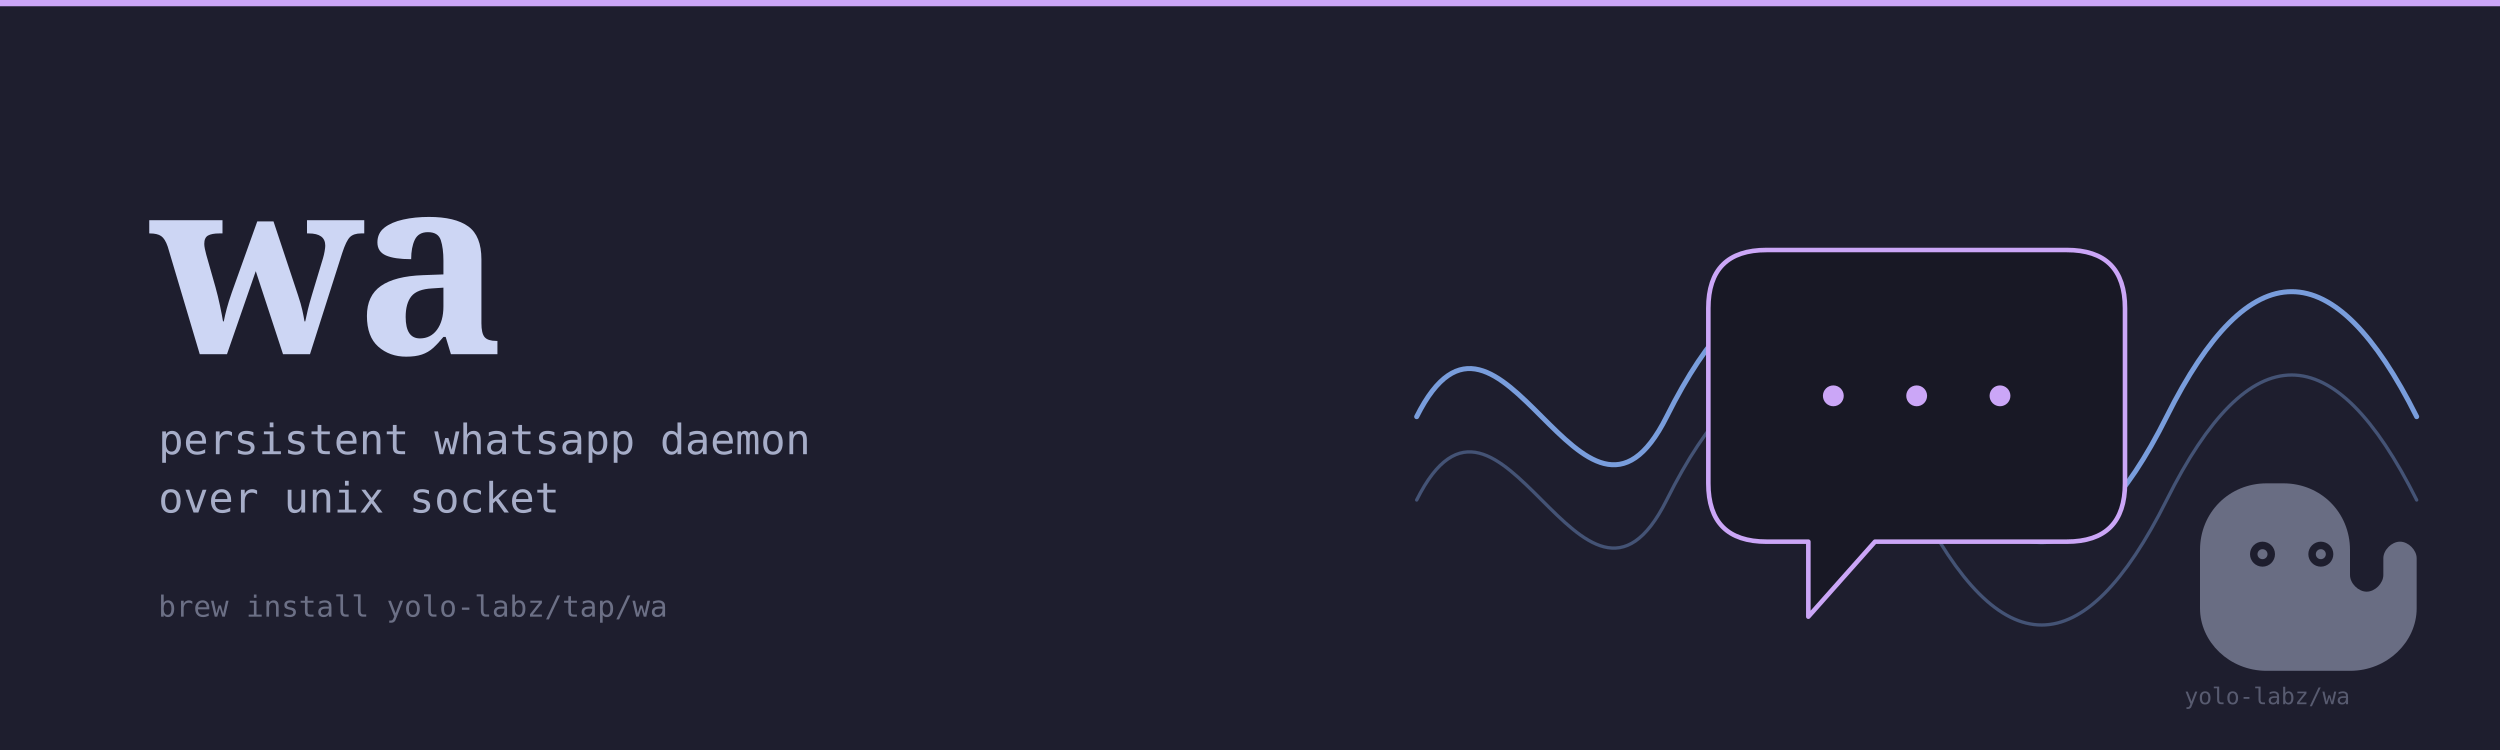
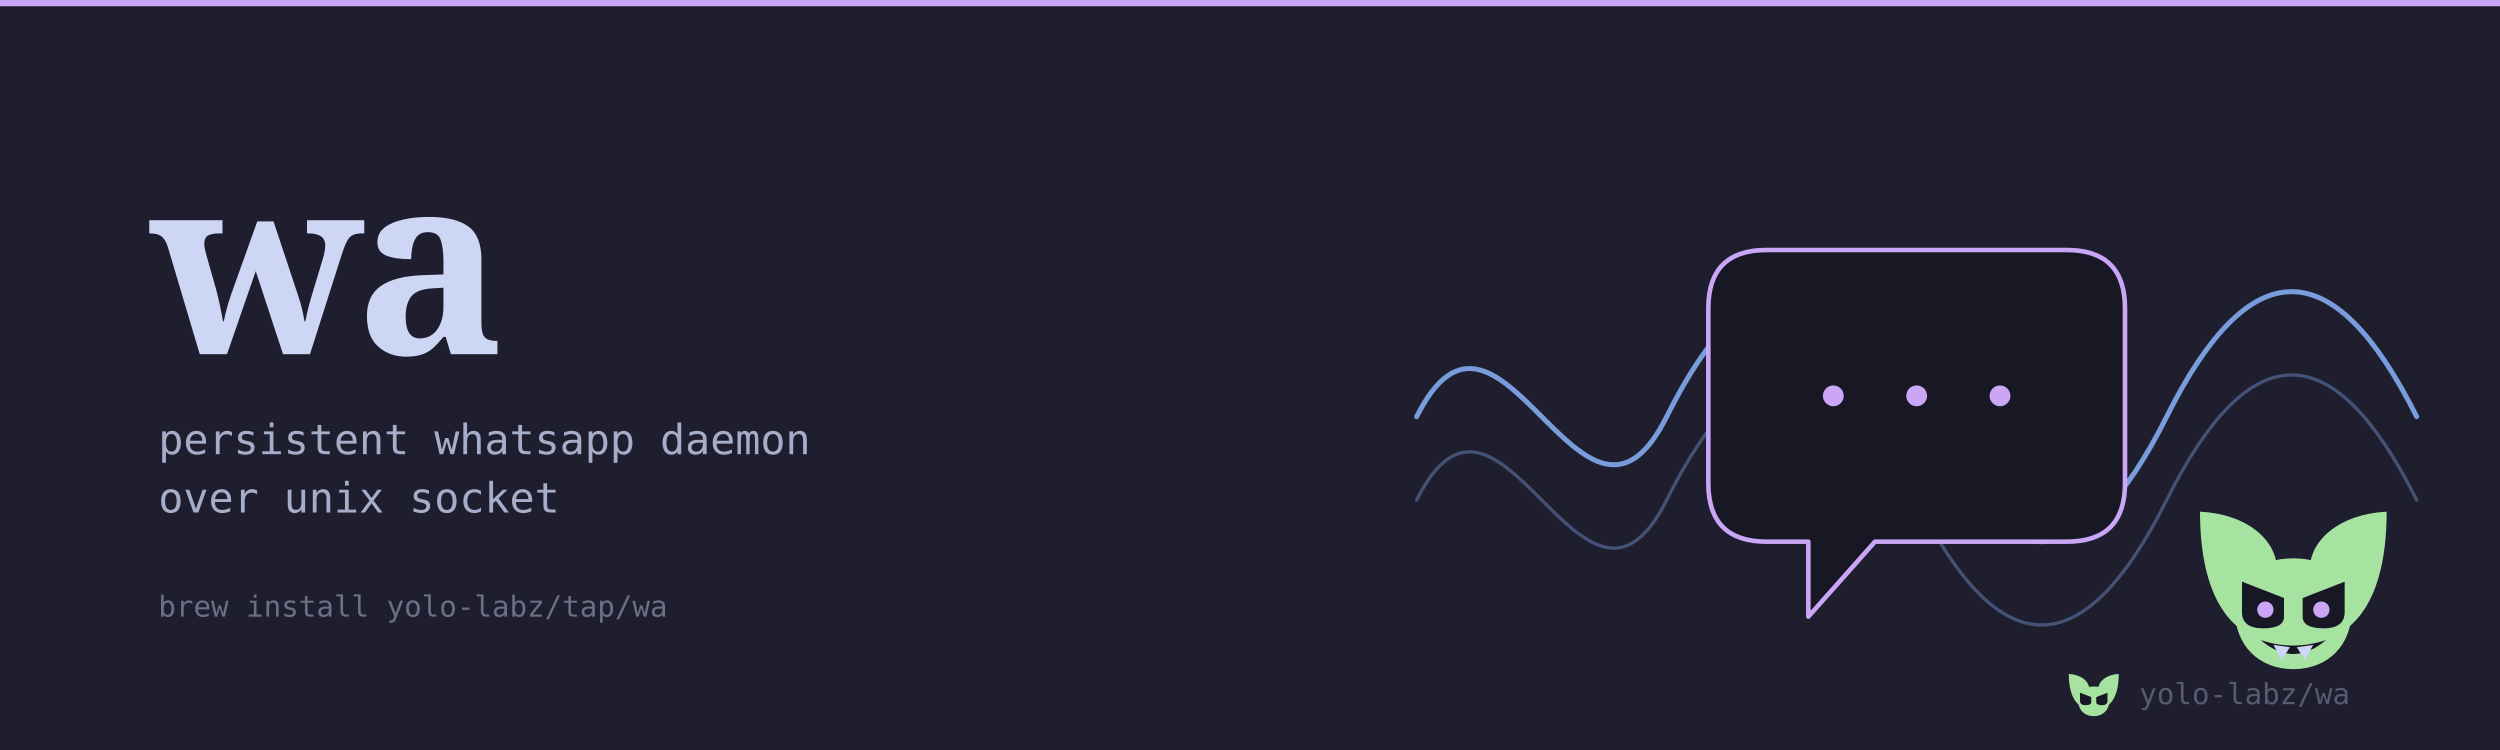
<svg xmlns="http://www.w3.org/2000/svg" viewBox="0 0 1200 360" role="img" aria-labelledby="wa-hero-title wa-hero-desc">
  <rect width="1200" height="360" fill="#1e1e2e" />
  <rect x="0" y="0" width="1200" height="3" fill="#cba6f7" />
  <g font-family="ui-serif,Georgia,'Iowan Old Style','Apple Garamond',serif" fill="#cdd6f4">
    <text x="72" y="170" font-size="120" font-weight="700" letter-spacing="-4">wa</text>
  </g>
  <g font-family="ui-monospace,'JetBrains Mono','Fira Code',Menlo,monospace" fill="#a6adc8">
    <text x="76" y="218" font-size="20">persistent whatsapp daemon</text>
    <text x="76" y="246" font-size="20">over unix socket</text>
  </g>
  <g font-family="ui-monospace,'JetBrains Mono','Fira Code',Menlo,monospace" fill="#6c7086">
    <text x="76" y="296" font-size="14">brew install yolo-labz/tap/wa</text>
  </g>
  <g transform="translate(680,80)" fill="none" stroke-linecap="round" stroke-linejoin="round">
    <path d="M0,120 C40,40 80,200 120,120 S200,40 240,120 S320,200 360,120 S440,40 480,120" stroke="#89b4fa" stroke-width="2.4" opacity="0.85" />
    <path d="M0,160 C40,80 80,240 120,160 S200,80 240,160 S320,240 360,160 S440,80 480,160" stroke="#89b4fa" stroke-width="1.6" opacity="0.35" />
    <g transform="translate(140,40)">
      <path d="M0,28 Q0,0 28,0 H172 Q200,0 200,28 V112 Q200,140 172,140 H80 L48,176 V140 H28 Q0,140 0,112 Z" fill="#181825" stroke="#cba6f7" stroke-width="2.2" />
      <circle cx="60" cy="70" r="5" fill="#cba6f7" />
      <circle cx="100" cy="70" r="5" fill="#cba6f7" />
      <circle cx="140" cy="70" r="5" fill="#cba6f7" />
    </g>
  </g>
-   <g transform="translate(1056,232)" fill="#a6adc8" opacity="0.55">
-     <path d="M40,0 C58,0 72,14 72,32 V44 C72,48 76,52 80,52 C84,52 88,48 88,44 V36 C88,32 92,28 96,28 C100,28 104,32 104,36 V60 C104,76 90,90 72,90 H32 C14,90 0,76 0,60 V32 C0,14 14,0 32,0 Z" />
-     <circle cx="30" cy="34" r="6" fill="#1e1e2e" />
-     <circle cx="30" cy="34" r="2.4" fill="#a6adc8" />
-     <circle cx="58" cy="34" r="6" fill="#1e1e2e" />
-     <circle cx="58" cy="34" r="2.4" fill="#a6adc8" />
+   <g transform="translate(1056 240) scale(5.6)">
+     <g transform="translate(0 0) rotate(0 5 7) scale(1)">
+       <path d="M0 1 C4 1.2 6.6 3.4 6.6 6 L3.4 11 C0.8 9 0 5 0 1 Z" fill="#a6e3a1" />
+     </g>
+     <g transform="translate(0 0) rotate(0 11 7) scale(1)">
+       <path d="M16 1 C12 1.2 9.4 3.4 9.4 6 L12.6 11 C15.2 9 16 5 16 1 Z" fill="#a6e3a1" />
+     </g>
+     <path d="M3 9.5 C3 6.6 5 5 8 5 C11 5 13 6.6 13 9.5 C13 12.4 11 14.5 8 14.5 C5 14.5 3 12.4 3 9.5 Z" fill="#a6e3a1" />
+     <path d="M3.6 7 L7.2 8.4 L7.2 10 Q7.2 11 5.4 11 Q3.6 11 3.6 9.6 Z" fill="#181825" />
+     <path d="M12.4 7 L8.8 8.4 L8.8 10 Q8.8 11 10.6 11 Q12.4 11 12.4 9.6 Z" fill="#181825" />
+     <circle cx="5.6" cy="9.4" r="0.7" fill="#cba6f7" />
+     <circle cx="10.4" cy="9.4" r="0.7" fill="#cba6f7" />
+     <path d="M5.2 12.0 Q8.0 14.4 10.8 12.0 Q8.0 12.95 5.2 12.0 Z" fill="#181825" />
+     <path d="M6.3 12.42 L7.7 12.62 L7.0 13.75 Z" fill="#cdd6f4" />
+     <path d="M9.7 12.42 L8.3 12.62 L9.0 13.75 Z" fill="#cdd6f4" />
  </g>
  <g font-family="ui-monospace,'JetBrains Mono','Fira Code',Menlo,monospace" fill="#585b70">
-     <text x="1128" y="338" font-size="11" text-anchor="end">yolo-labz/wa</text>
+     <text x="1128" y="338" font-size="14" text-anchor="end">yolo-labz/wa</text>
+   </g>
+   <g transform="translate(993 322) scale(1.5)">
+     <g fill="#a6e3a1" stroke="#a6e3a1" stroke-width="0" shape-rendering="geometricPrecision">
+       <path d="M0 1 C4 1.2 6.6 3.4 6.6 6 L3.4 11 C0.8 9 0 5 0 1 Z" />
+       <path d="M16 1 C12 1.2 9.4 3.4 9.4 6 L12.6 11 C15.2 9 16 5 16 1 Z" />
+       <path d="M3 9.5 C3 6.6 5 5 8 5 C11 5 13 6.6 13 9.5 C13 12.4 11 14.5 8 14.5 C5 14.5 3 12.4 3 9.5 Z" />
+     </g>
+     <path d="M3.6 7 L7.2 8.4 L7.2 10 Q7.2 11 5.4 11 Q3.6 11 3.6 9.6 Z" fill="#181825" />
+     <path d="M12.4 7 L8.8 8.4 L8.8 10 Q8.8 11 10.6 11 Q12.4 11 12.4 9.6 Z" fill="#181825" />
  </g>
</svg>
